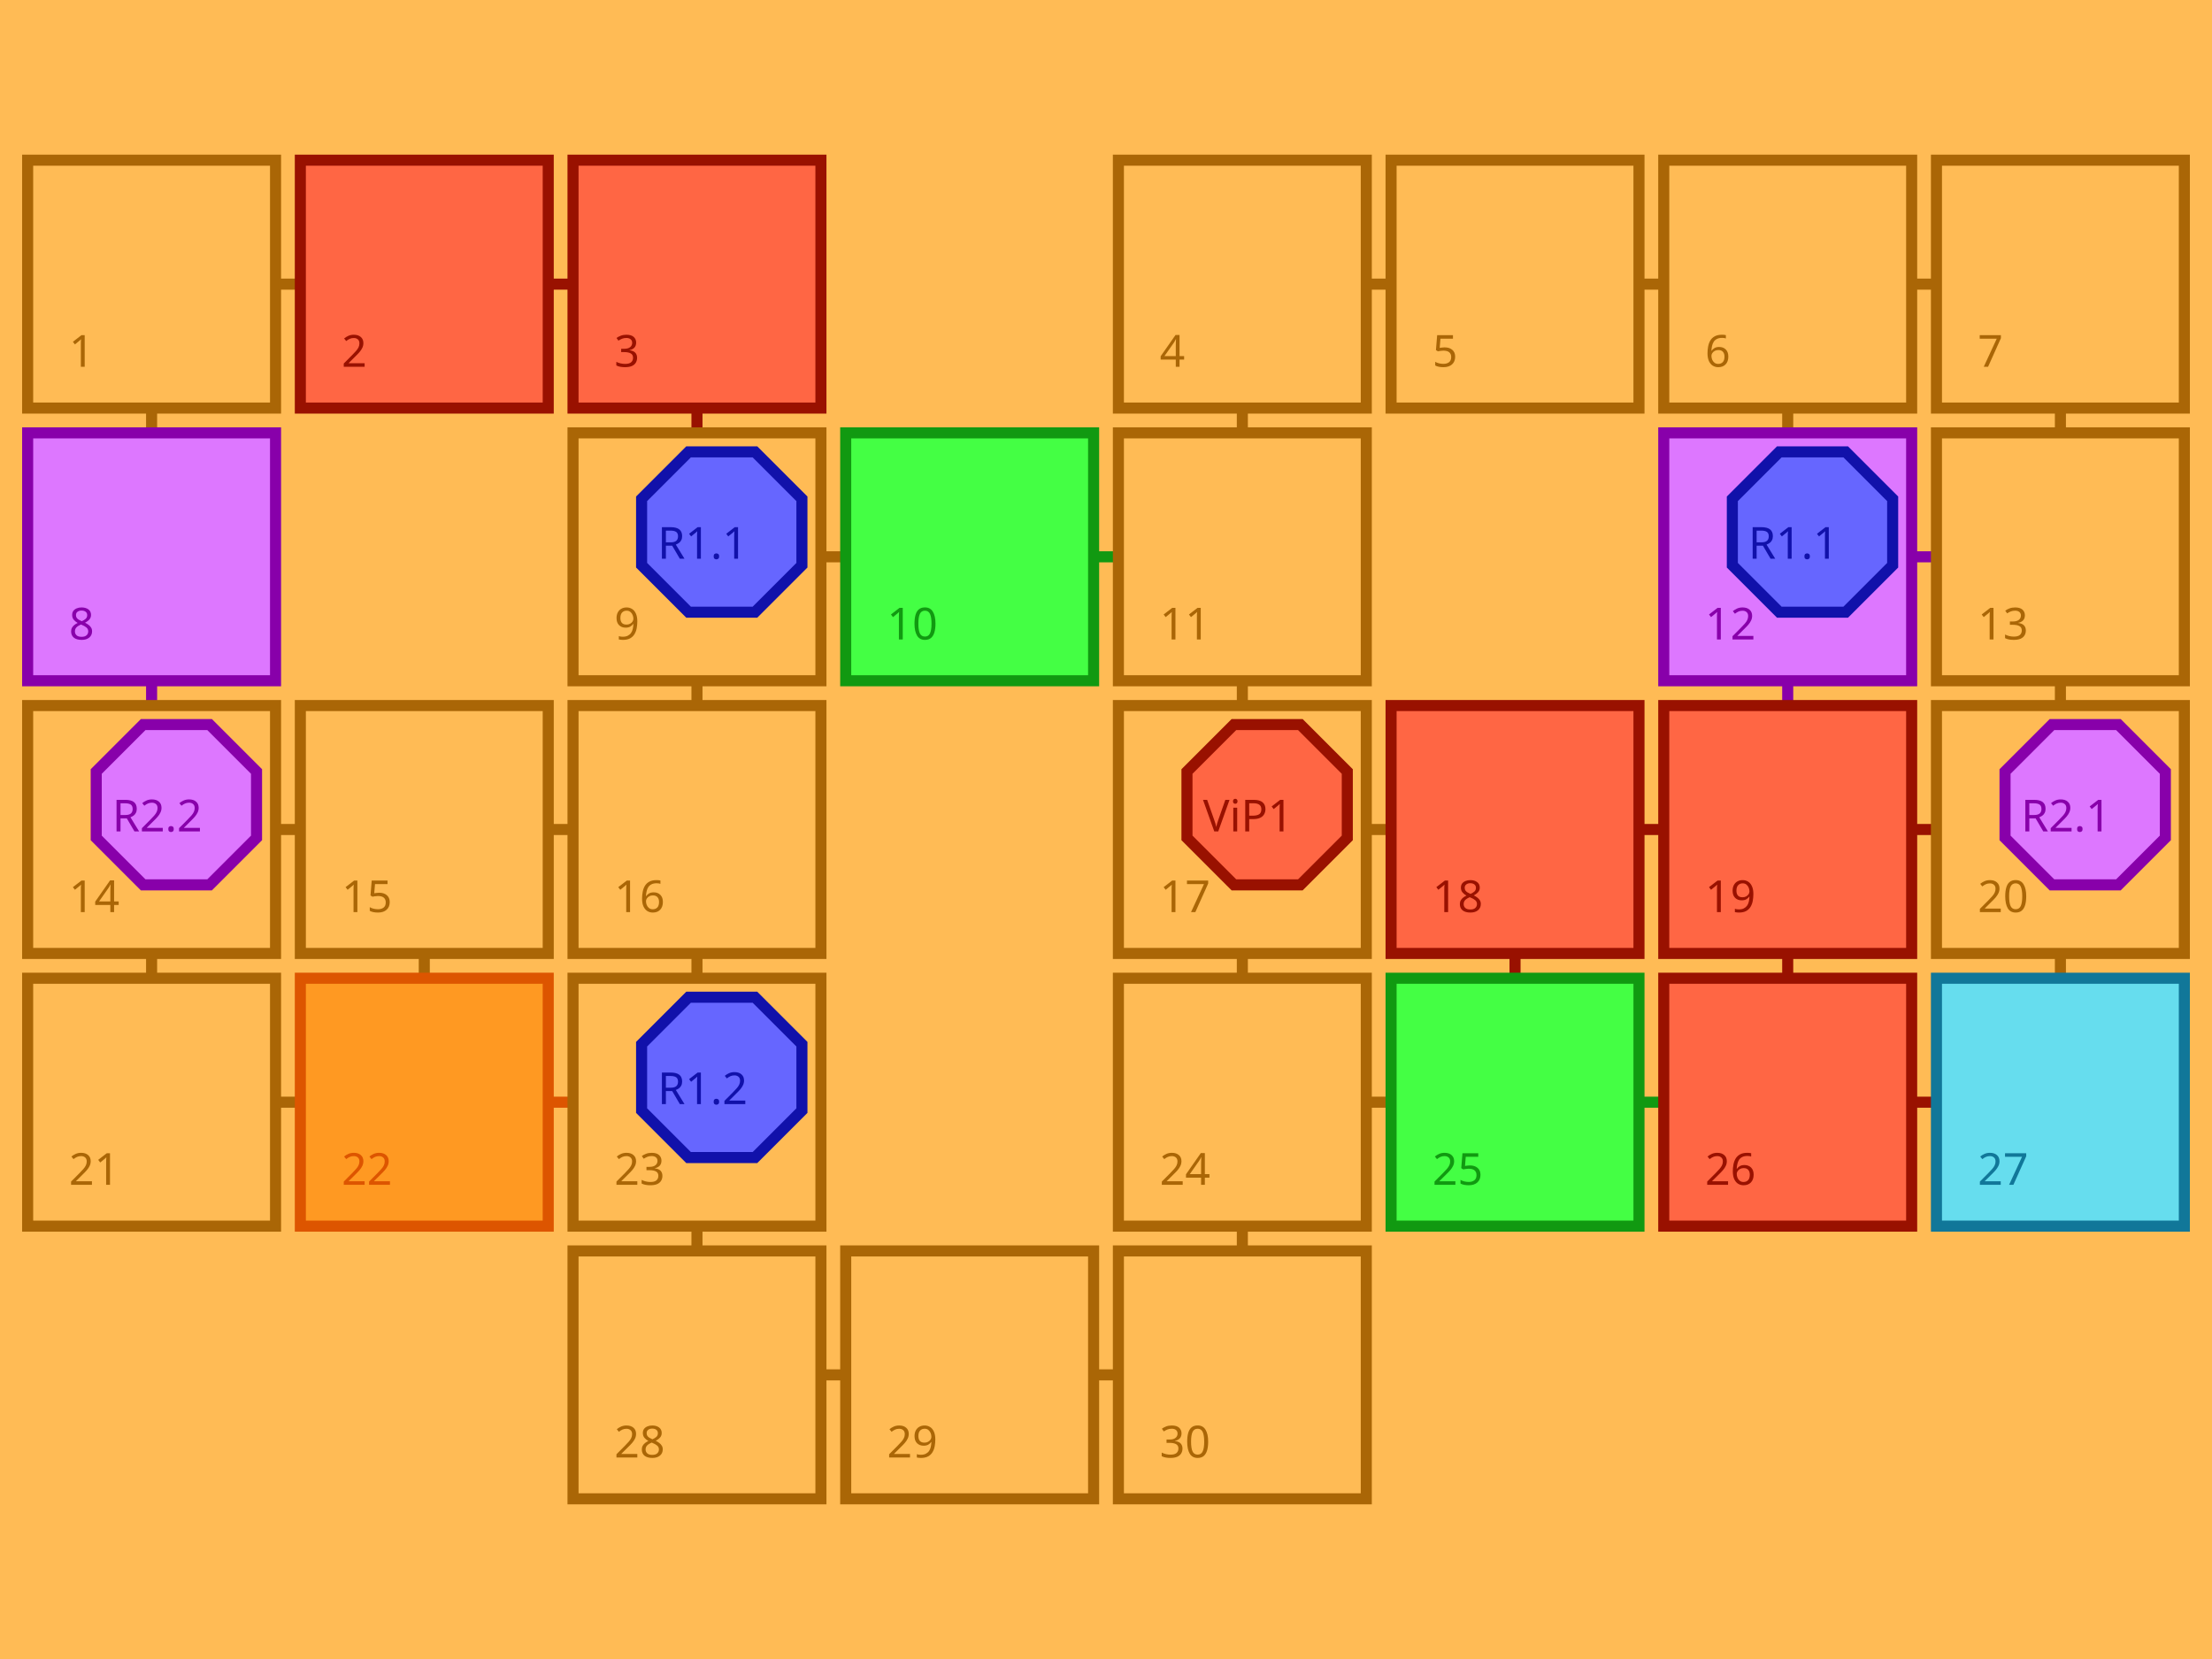
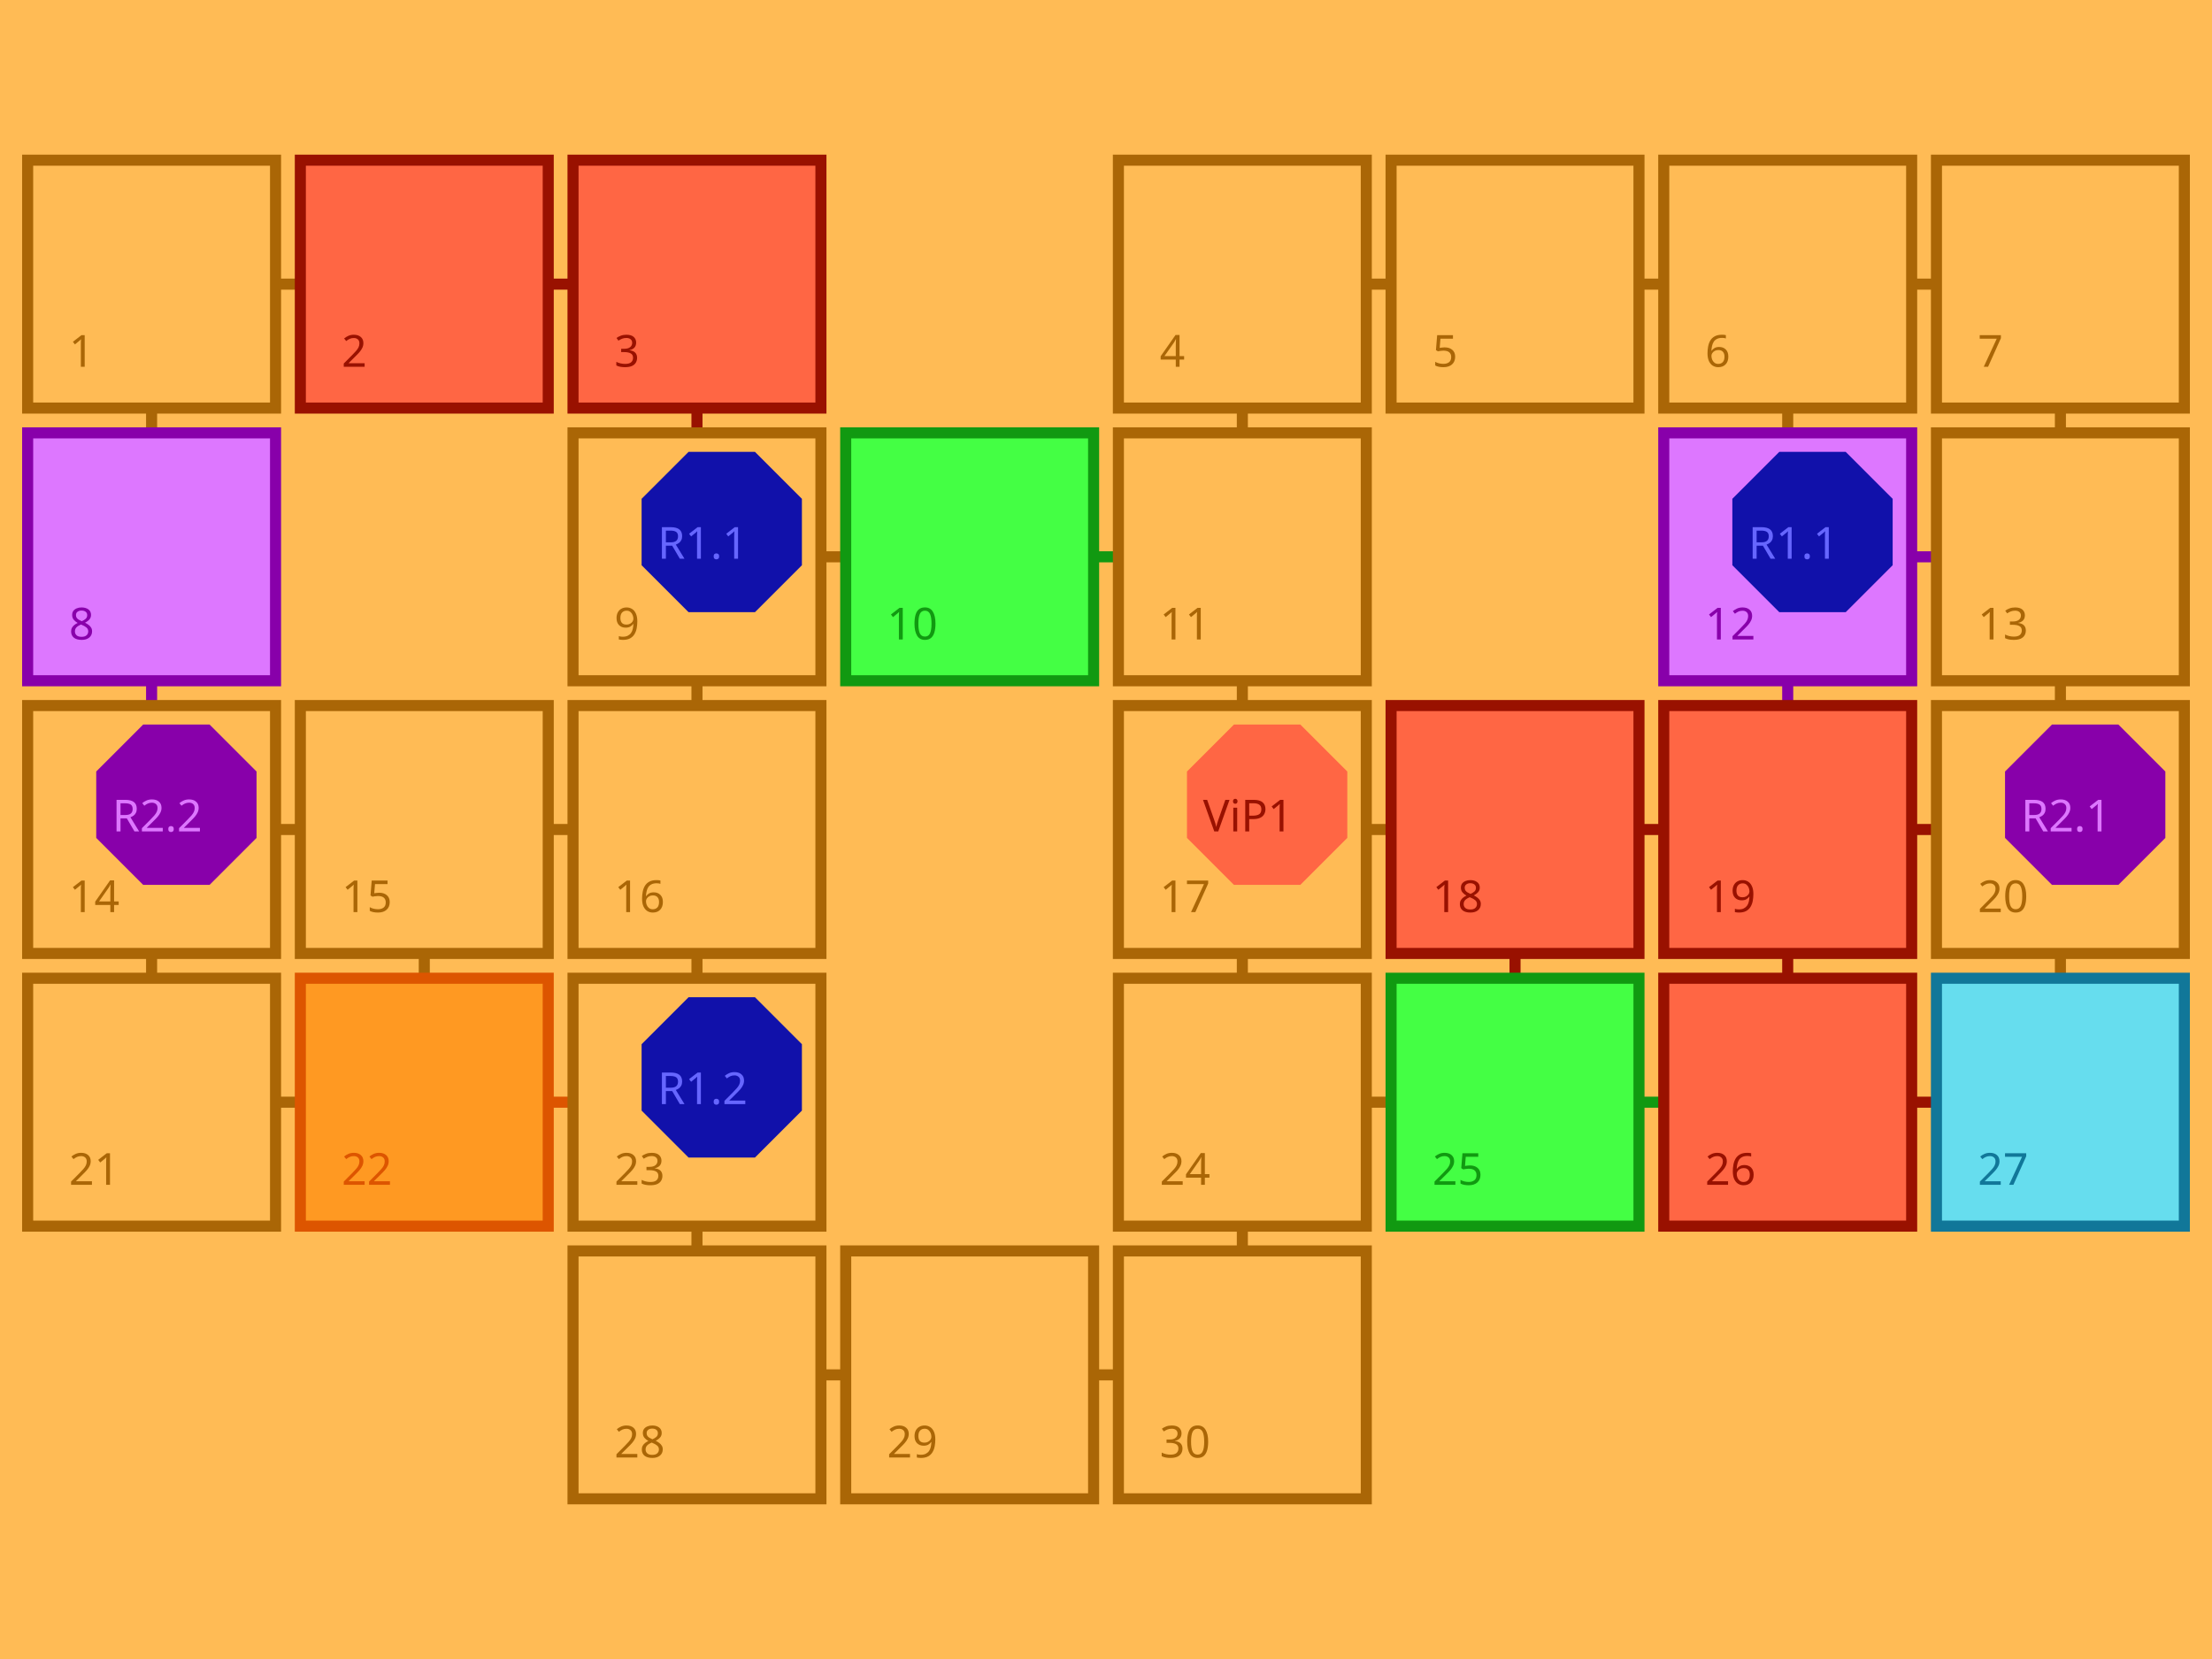
<svg width="800" height="600">
  <polygon points="0,0 0,600 800,600 800,0" fill="#ffbb55" />
  <circle r="4" cx="54.828" cy="102.759" fill="#aa6606" />
  <circle r="4" cx="153.448" cy="102.759" fill="#991100" />
  <circle r="4" cx="252.069" cy="102.759" fill="#991100" />
  <circle r="4" cx="449.31" cy="102.759" fill="#aa6606" />
  <circle r="4" cx="547.931" cy="102.759" fill="#aa6606" />
  <circle r="4" cx="646.552" cy="102.759" fill="#aa6606" />
  <circle r="4" cx="745.172" cy="102.759" fill="#aa6606" />
  <circle r="4" cx="54.828" cy="201.379" fill="#8800aa" />
  <circle r="4" cx="252.069" cy="201.379" fill="#aa6606" />
  <circle r="4" cx="350.69" cy="201.379" fill="#119911" />
  <circle r="4" cx="449.31" cy="201.379" fill="#aa6606" />
  <circle r="4" cx="646.552" cy="201.379" fill="#8800aa" />
  <circle r="4" cx="745.172" cy="201.379" fill="#aa6606" />
  <circle r="4" cx="54.828" cy="300.0" fill="#aa6606" />
  <circle r="4" cx="153.448" cy="300.0" fill="#aa6606" />
  <circle r="4" cx="252.069" cy="300.0" fill="#aa6606" />
  <circle r="4" cx="449.31" cy="300.0" fill="#aa6606" />
  <circle r="4" cx="547.931" cy="300.0" fill="#991100" />
  <circle r="4" cx="646.552" cy="300.0" fill="#991100" />
  <circle r="4" cx="745.172" cy="300.0" fill="#aa6606" />
  <circle r="4" cx="54.828" cy="398.621" fill="#aa6606" />
  <circle r="4" cx="153.448" cy="398.621" fill="#dd5500" />
  <circle r="4" cx="252.069" cy="398.621" fill="#aa6606" />
  <circle r="4" cx="449.31" cy="398.621" fill="#aa6606" />
  <circle r="4" cx="547.931" cy="398.621" fill="#119911" />
  <circle r="4" cx="646.552" cy="398.621" fill="#991100" />
  <circle r="4" cx="745.172" cy="398.621" fill="#117799" />
  <circle r="4" cx="252.069" cy="497.241" fill="#aa6606" />
  <circle r="4" cx="350.69" cy="497.241" fill="#aa6606" />
  <circle r="4" cx="449.31" cy="497.241" fill="#aa6606" />
  <line x1="54.828" y1="102.759" x2="153.448" y2="102.759" style="stroke:#aa6606;stroke-width:4" />
  <line x1="54.828" y1="102.759" x2="54.828" y2="201.379" style="stroke:#aa6606;stroke-width:4" />
  <line x1="153.448" y1="102.759" x2="252.069" y2="102.759" style="stroke:#991100;stroke-width:4" />
  <line x1="252.069" y1="102.759" x2="252.069" y2="201.379" style="stroke:#991100;stroke-width:4" />
  <line x1="449.31" y1="102.759" x2="547.931" y2="102.759" style="stroke:#aa6606;stroke-width:4" />
  <line x1="449.31" y1="102.759" x2="449.31" y2="201.379" style="stroke:#aa6606;stroke-width:4" />
  <line x1="547.931" y1="102.759" x2="646.552" y2="102.759" style="stroke:#aa6606;stroke-width:4" />
  <line x1="646.552" y1="102.759" x2="745.172" y2="102.759" style="stroke:#aa6606;stroke-width:4" />
  <line x1="646.552" y1="102.759" x2="646.552" y2="201.379" style="stroke:#aa6606;stroke-width:4" />
  <line x1="745.172" y1="102.759" x2="745.172" y2="201.379" style="stroke:#aa6606;stroke-width:4" />
  <line x1="54.828" y1="201.379" x2="54.828" y2="300.0" style="stroke:#8800aa;stroke-width:4" />
  <line x1="252.069" y1="201.379" x2="350.69" y2="201.379" style="stroke:#aa6606;stroke-width:4" />
  <line x1="252.069" y1="201.379" x2="252.069" y2="300.0" style="stroke:#aa6606;stroke-width:4" />
  <line x1="350.69" y1="201.379" x2="449.31" y2="201.379" style="stroke:#119911;stroke-width:4" />
  <line x1="449.31" y1="201.379" x2="449.31" y2="300.0" style="stroke:#aa6606;stroke-width:4" />
  <line x1="646.552" y1="201.379" x2="745.172" y2="201.379" style="stroke:#8800aa;stroke-width:4" />
  <line x1="646.552" y1="201.379" x2="646.552" y2="300.0" style="stroke:#8800aa;stroke-width:4" />
  <line x1="745.172" y1="201.379" x2="745.172" y2="300.0" style="stroke:#aa6606;stroke-width:4" />
  <line x1="54.828" y1="300.0" x2="153.448" y2="300.0" style="stroke:#aa6606;stroke-width:4" />
  <line x1="54.828" y1="300.0" x2="54.828" y2="398.621" style="stroke:#aa6606;stroke-width:4" />
  <line x1="153.448" y1="300.0" x2="252.069" y2="300.0" style="stroke:#aa6606;stroke-width:4" />
  <line x1="153.448" y1="300.0" x2="153.448" y2="398.621" style="stroke:#aa6606;stroke-width:4" />
  <line x1="252.069" y1="300.0" x2="252.069" y2="398.621" style="stroke:#aa6606;stroke-width:4" />
  <line x1="449.31" y1="300.0" x2="547.931" y2="300.0" style="stroke:#aa6606;stroke-width:4" />
  <line x1="449.31" y1="300.0" x2="449.31" y2="398.621" style="stroke:#aa6606;stroke-width:4" />
  <line x1="547.931" y1="300.0" x2="646.552" y2="300.0" style="stroke:#991100;stroke-width:4" />
  <line x1="547.931" y1="300.0" x2="547.931" y2="398.621" style="stroke:#991100;stroke-width:4" />
  <line x1="646.552" y1="300.0" x2="745.172" y2="300.0" style="stroke:#991100;stroke-width:4" />
  <line x1="646.552" y1="300.0" x2="646.552" y2="398.621" style="stroke:#991100;stroke-width:4" />
  <line x1="745.172" y1="300.0" x2="745.172" y2="398.621" style="stroke:#aa6606;stroke-width:4" />
  <line x1="54.828" y1="398.621" x2="153.448" y2="398.621" style="stroke:#aa6606;stroke-width:4" />
  <line x1="153.448" y1="398.621" x2="252.069" y2="398.621" style="stroke:#dd5500;stroke-width:4" />
  <line x1="252.069" y1="398.621" x2="252.069" y2="497.241" style="stroke:#aa6606;stroke-width:4" />
  <line x1="449.31" y1="398.621" x2="547.931" y2="398.621" style="stroke:#aa6606;stroke-width:4" />
  <line x1="449.31" y1="398.621" x2="449.31" y2="497.241" style="stroke:#aa6606;stroke-width:4" />
  <line x1="547.931" y1="398.621" x2="646.552" y2="398.621" style="stroke:#119911;stroke-width:4" />
  <line x1="646.552" y1="398.621" x2="745.172" y2="398.621" style="stroke:#991100;stroke-width:4" />
  <line x1="252.069" y1="497.241" x2="350.69" y2="497.241" style="stroke:#aa6606;stroke-width:4" />
  <line x1="350.69" y1="497.241" x2="449.31" y2="497.241" style="stroke:#aa6606;stroke-width:4" />
  <polygon points="10.0,57.931 99.655,57.931 99.655,147.586 10.0,147.586" style="fill:#ffbb55;stroke:#aa6606;stroke-width:4" />
  <polygon points="108.621,57.931 198.276,57.931 198.276,147.586 108.621,147.586" style="fill:#ff6644;stroke:#991100;stroke-width:4" />
  <polygon points="207.241,57.931 296.897,57.931 296.897,147.586 207.241,147.586" style="fill:#ff6644;stroke:#991100;stroke-width:4" />
  <polygon points="404.483,57.931 494.138,57.931 494.138,147.586 404.483,147.586" style="fill:#ffbb55;stroke:#aa6606;stroke-width:4" />
  <polygon points="503.103,57.931 592.759,57.931 592.759,147.586 503.103,147.586" style="fill:#ffbb55;stroke:#aa6606;stroke-width:4" />
  <polygon points="601.724,57.931 691.379,57.931 691.379,147.586 601.724,147.586" style="fill:#ffbb55;stroke:#aa6606;stroke-width:4" />
  <polygon points="700.345,57.931 790.0,57.931 790.0,147.586 700.345,147.586" style="fill:#ffbb55;stroke:#aa6606;stroke-width:4" />
  <polygon points="10.0,156.552 99.655,156.552 99.655,246.207 10.0,246.207" style="fill:#dd77ff;stroke:#8800aa;stroke-width:4" />
  <polygon points="207.241,156.552 296.897,156.552 296.897,246.207 207.241,246.207" style="fill:#ffbb55;stroke:#aa6606;stroke-width:4" />
  <polygon points="305.862,156.552 395.517,156.552 395.517,246.207 305.862,246.207" style="fill:#44ff44;stroke:#119911;stroke-width:4" />
  <polygon points="404.483,156.552 494.138,156.552 494.138,246.207 404.483,246.207" style="fill:#ffbb55;stroke:#aa6606;stroke-width:4" />
  <polygon points="601.724,156.552 691.379,156.552 691.379,246.207 601.724,246.207" style="fill:#dd77ff;stroke:#8800aa;stroke-width:4" />
  <polygon points="700.345,156.552 790.0,156.552 790.0,246.207 700.345,246.207" style="fill:#ffbb55;stroke:#aa6606;stroke-width:4" />
  <polygon points="10.0,255.172 99.655,255.172 99.655,344.828 10.0,344.828" style="fill:#ffbb55;stroke:#aa6606;stroke-width:4" />
  <polygon points="108.621,255.172 198.276,255.172 198.276,344.828 108.621,344.828" style="fill:#ffbb55;stroke:#aa6606;stroke-width:4" />
  <polygon points="207.241,255.172 296.897,255.172 296.897,344.828 207.241,344.828" style="fill:#ffbb55;stroke:#aa6606;stroke-width:4" />
  <polygon points="404.483,255.172 494.138,255.172 494.138,344.828 404.483,344.828" style="fill:#ffbb55;stroke:#aa6606;stroke-width:4" />
  <polygon points="503.103,255.172 592.759,255.172 592.759,344.828 503.103,344.828" style="fill:#ff6644;stroke:#991100;stroke-width:4" />
  <polygon points="601.724,255.172 691.379,255.172 691.379,344.828 601.724,344.828" style="fill:#ff6644;stroke:#991100;stroke-width:4" />
  <polygon points="700.345,255.172 790.0,255.172 790.0,344.828 700.345,344.828" style="fill:#ffbb55;stroke:#aa6606;stroke-width:4" />
  <polygon points="10.0,353.793 99.655,353.793 99.655,443.448 10.0,443.448" style="fill:#ffbb55;stroke:#aa6606;stroke-width:4" />
  <polygon points="108.621,353.793 198.276,353.793 198.276,443.448 108.621,443.448" style="fill:#ff9922;stroke:#dd5500;stroke-width:4" />
  <polygon points="207.241,353.793 296.897,353.793 296.897,443.448 207.241,443.448" style="fill:#ffbb55;stroke:#aa6606;stroke-width:4" />
  <polygon points="404.483,353.793 494.138,353.793 494.138,443.448 404.483,443.448" style="fill:#ffbb55;stroke:#aa6606;stroke-width:4" />
  <polygon points="503.103,353.793 592.759,353.793 592.759,443.448 503.103,443.448" style="fill:#44ff44;stroke:#119911;stroke-width:4" />
  <polygon points="601.724,353.793 691.379,353.793 691.379,443.448 601.724,443.448" style="fill:#ff6644;stroke:#991100;stroke-width:4" />
  <polygon points="700.345,353.793 790.0,353.793 790.0,443.448 700.345,443.448" style="fill:#66ddee;stroke:#117799;stroke-width:4" />
  <polygon points="207.241,452.414 296.897,452.414 296.897,542.069 207.241,542.069" style="fill:#ffbb55;stroke:#aa6606;stroke-width:4" />
  <polygon points="305.862,452.414 395.517,452.414 395.517,542.069 305.862,542.069" style="fill:#ffbb55;stroke:#aa6606;stroke-width:4" />
  <polygon points="404.483,452.414 494.138,452.414 494.138,542.069 404.483,542.069" style="fill:#ffbb55;stroke:#aa6606;stroke-width:4" />
  <text x="24.943" y="132.644" fill="#aa6606" font-family="Verdana" font-size="16">1</text>" /&gt;
<text x="123.563" y="132.644" fill="#991100" font-family="Verdana" font-size="16">2</text>" /&gt;
<text x="222.184" y="132.644" fill="#991100" font-family="Verdana" font-size="16">3</text>" /&gt;
<text x="419.425" y="132.644" fill="#aa6606" font-family="Verdana" font-size="16">4</text>" /&gt;
<text x="518.046" y="132.644" fill="#aa6606" font-family="Verdana" font-size="16">5</text>" /&gt;
<text x="616.667" y="132.644" fill="#aa6606" font-family="Verdana" font-size="16">6</text>" /&gt;
<text x="715.287" y="132.644" fill="#aa6606" font-family="Verdana" font-size="16">7</text>" /&gt;
<text x="24.943" y="231.264" fill="#8800aa" font-family="Verdana" font-size="16">8</text>" /&gt;
<text x="222.184" y="231.264" fill="#aa6606" font-family="Verdana" font-size="16">9</text>" /&gt;
<text x="320.805" y="231.264" fill="#119911" font-family="Verdana" font-size="16">10</text>" /&gt;
<text x="419.425" y="231.264" fill="#aa6606" font-family="Verdana" font-size="16">11</text>" /&gt;
<text x="616.667" y="231.264" fill="#8800aa" font-family="Verdana" font-size="16">12</text>" /&gt;
<text x="715.287" y="231.264" fill="#aa6606" font-family="Verdana" font-size="16">13</text>" /&gt;
<text x="24.943" y="329.885" fill="#aa6606" font-family="Verdana" font-size="16">14</text>" /&gt;
<text x="123.563" y="329.885" fill="#aa6606" font-family="Verdana" font-size="16">15</text>" /&gt;
<text x="222.184" y="329.885" fill="#aa6606" font-family="Verdana" font-size="16">16</text>" /&gt;
<text x="419.425" y="329.885" fill="#aa6606" font-family="Verdana" font-size="16">17</text>" /&gt;
<text x="518.046" y="329.885" fill="#991100" font-family="Verdana" font-size="16">18</text>" /&gt;
<text x="616.667" y="329.885" fill="#991100" font-family="Verdana" font-size="16">19</text>" /&gt;
<text x="715.287" y="329.885" fill="#aa6606" font-family="Verdana" font-size="16">20</text>" /&gt;
<text x="24.943" y="428.506" fill="#aa6606" font-family="Verdana" font-size="16">21</text>" /&gt;
<text x="123.563" y="428.506" fill="#dd5500" font-family="Verdana" font-size="16">22</text>" /&gt;
<text x="222.184" y="428.506" fill="#aa6606" font-family="Verdana" font-size="16">23</text>" /&gt;
<text x="419.425" y="428.506" fill="#aa6606" font-family="Verdana" font-size="16">24</text>" /&gt;
<text x="518.046" y="428.506" fill="#119911" font-family="Verdana" font-size="16">25</text>" /&gt;
<text x="616.667" y="428.506" fill="#991100" font-family="Verdana" font-size="16">26</text>" /&gt;
<text x="715.287" y="428.506" fill="#117799" font-family="Verdana" font-size="16">27</text>" /&gt;
<text x="222.184" y="527.126" fill="#aa6606" font-family="Verdana" font-size="16">28</text>" /&gt;
<text x="320.805" y="527.126" fill="#aa6606" font-family="Verdana" font-size="16">29</text>" /&gt;
<text x="419.425" y="527.126" fill="#aa6606" font-family="Verdana" font-size="16">30</text>" /&gt;
- <polygon points="232.044,180.405 249.026,163.423 273.043,163.423 290.025,180.405 290.025,204.422 273.043,221.404 249.026,221.404 232.044,204.422" style="fill:#6666ff;stroke:#1111aa;stroke-width:4" />
-   <text x="237.842" y="202.077" fill="#1111aa" font-family="Verdana" font-size="16">R1.1</text>" /&gt;
- <polygon points="626.527,180.405 643.509,163.423 667.526,163.423 684.508,180.405 684.508,204.422 667.526,221.404 643.509,221.404 626.527,204.422" style="fill:#6666ff;stroke:#1111aa;stroke-width:4" />
-   <text x="632.325" y="202.077" fill="#1111aa" font-family="Verdana" font-size="16">R1.1</text>" /&gt;
- <polygon points="34.802,279.026 51.785,262.044 75.801,262.044 92.784,279.026 92.784,303.043 75.801,320.025 51.785,320.025 34.802,303.043" style="fill:#dd77ff;stroke:#8800aa;stroke-width:4" />
-   <text x="40.601" y="300.698" fill="#8800aa" font-family="Verdana" font-size="16">R2.2</text>" /&gt;
- <polygon points="429.285,279.026 446.268,262.044 470.284,262.044 487.267,279.026 487.267,303.043 470.284,320.025 446.268,320.025 429.285,303.043" style="fill:#ff6644;stroke:#991100;stroke-width:4" />
+ <polygon points="232.044,180.405 249.026,163.423 273.043,163.423 290.025,180.405 290.025,204.422 273.043,221.404 249.026,221.404 232.044,204.422" fill="#1111aa" />
+   <text x="237.842" y="202.077" fill="#6666ff" font-family="Verdana" font-size="16">R1.1</text>" /&gt;
+ <polygon points="626.527,180.405 643.509,163.423 667.526,163.423 684.508,180.405 684.508,204.422 667.526,221.404 643.509,221.404 626.527,204.422" fill="#1111aa" />
+   <text x="632.325" y="202.077" fill="#6666ff" font-family="Verdana" font-size="16">R1.1</text>" /&gt;
+ <polygon points="34.802,279.026 51.785,262.044 75.801,262.044 92.784,279.026 92.784,303.043 75.801,320.025 51.785,320.025 34.802,303.043" fill="#8800aa" />
+   <text x="40.601" y="300.698" fill="#dd77ff" font-family="Verdana" font-size="16">R2.2</text>" /&gt;
+ <polygon points="429.285,279.026 446.268,262.044 470.284,262.044 487.267,279.026 487.267,303.043 470.284,320.025 446.268,320.025 429.285,303.043" fill="#ff6644" />
  <text x="435.083" y="300.698" fill="#991100" font-family="Verdana" font-size="16">ViP1</text>" /&gt;
- <polygon points="725.147,279.026 742.13,262.044 766.146,262.044 783.129,279.026 783.129,303.043 766.146,320.025 742.13,320.025 725.147,303.043" style="fill:#dd77ff;stroke:#8800aa;stroke-width:4" />
-   <text x="730.945" y="300.698" fill="#8800aa" font-family="Verdana" font-size="16">R2.1</text>" /&gt;
- <polygon points="232.044,377.647 249.026,360.664 273.043,360.664 290.025,377.647 290.025,401.664 273.043,418.646 249.026,418.646 232.044,401.664" style="fill:#6666ff;stroke:#1111aa;stroke-width:4" />
-   <text x="237.842" y="399.319" fill="#1111aa" font-family="Verdana" font-size="16">R1.2</text>" /&gt;
+ <polygon points="725.147,279.026 742.13,262.044 766.146,262.044 783.129,279.026 783.129,303.043 766.146,320.025 742.13,320.025 725.147,303.043" fill="#8800aa" />
+   <text x="730.945" y="300.698" fill="#dd77ff" font-family="Verdana" font-size="16">R2.1</text>" /&gt;
+ <polygon points="232.044,377.647 249.026,360.664 273.043,360.664 290.025,377.647 290.025,401.664 273.043,418.646 249.026,418.646 232.044,401.664" fill="#1111aa" />
+   <text x="237.842" y="399.319" fill="#6666ff" font-family="Verdana" font-size="16">R1.2</text>" /&gt;
</svg>
